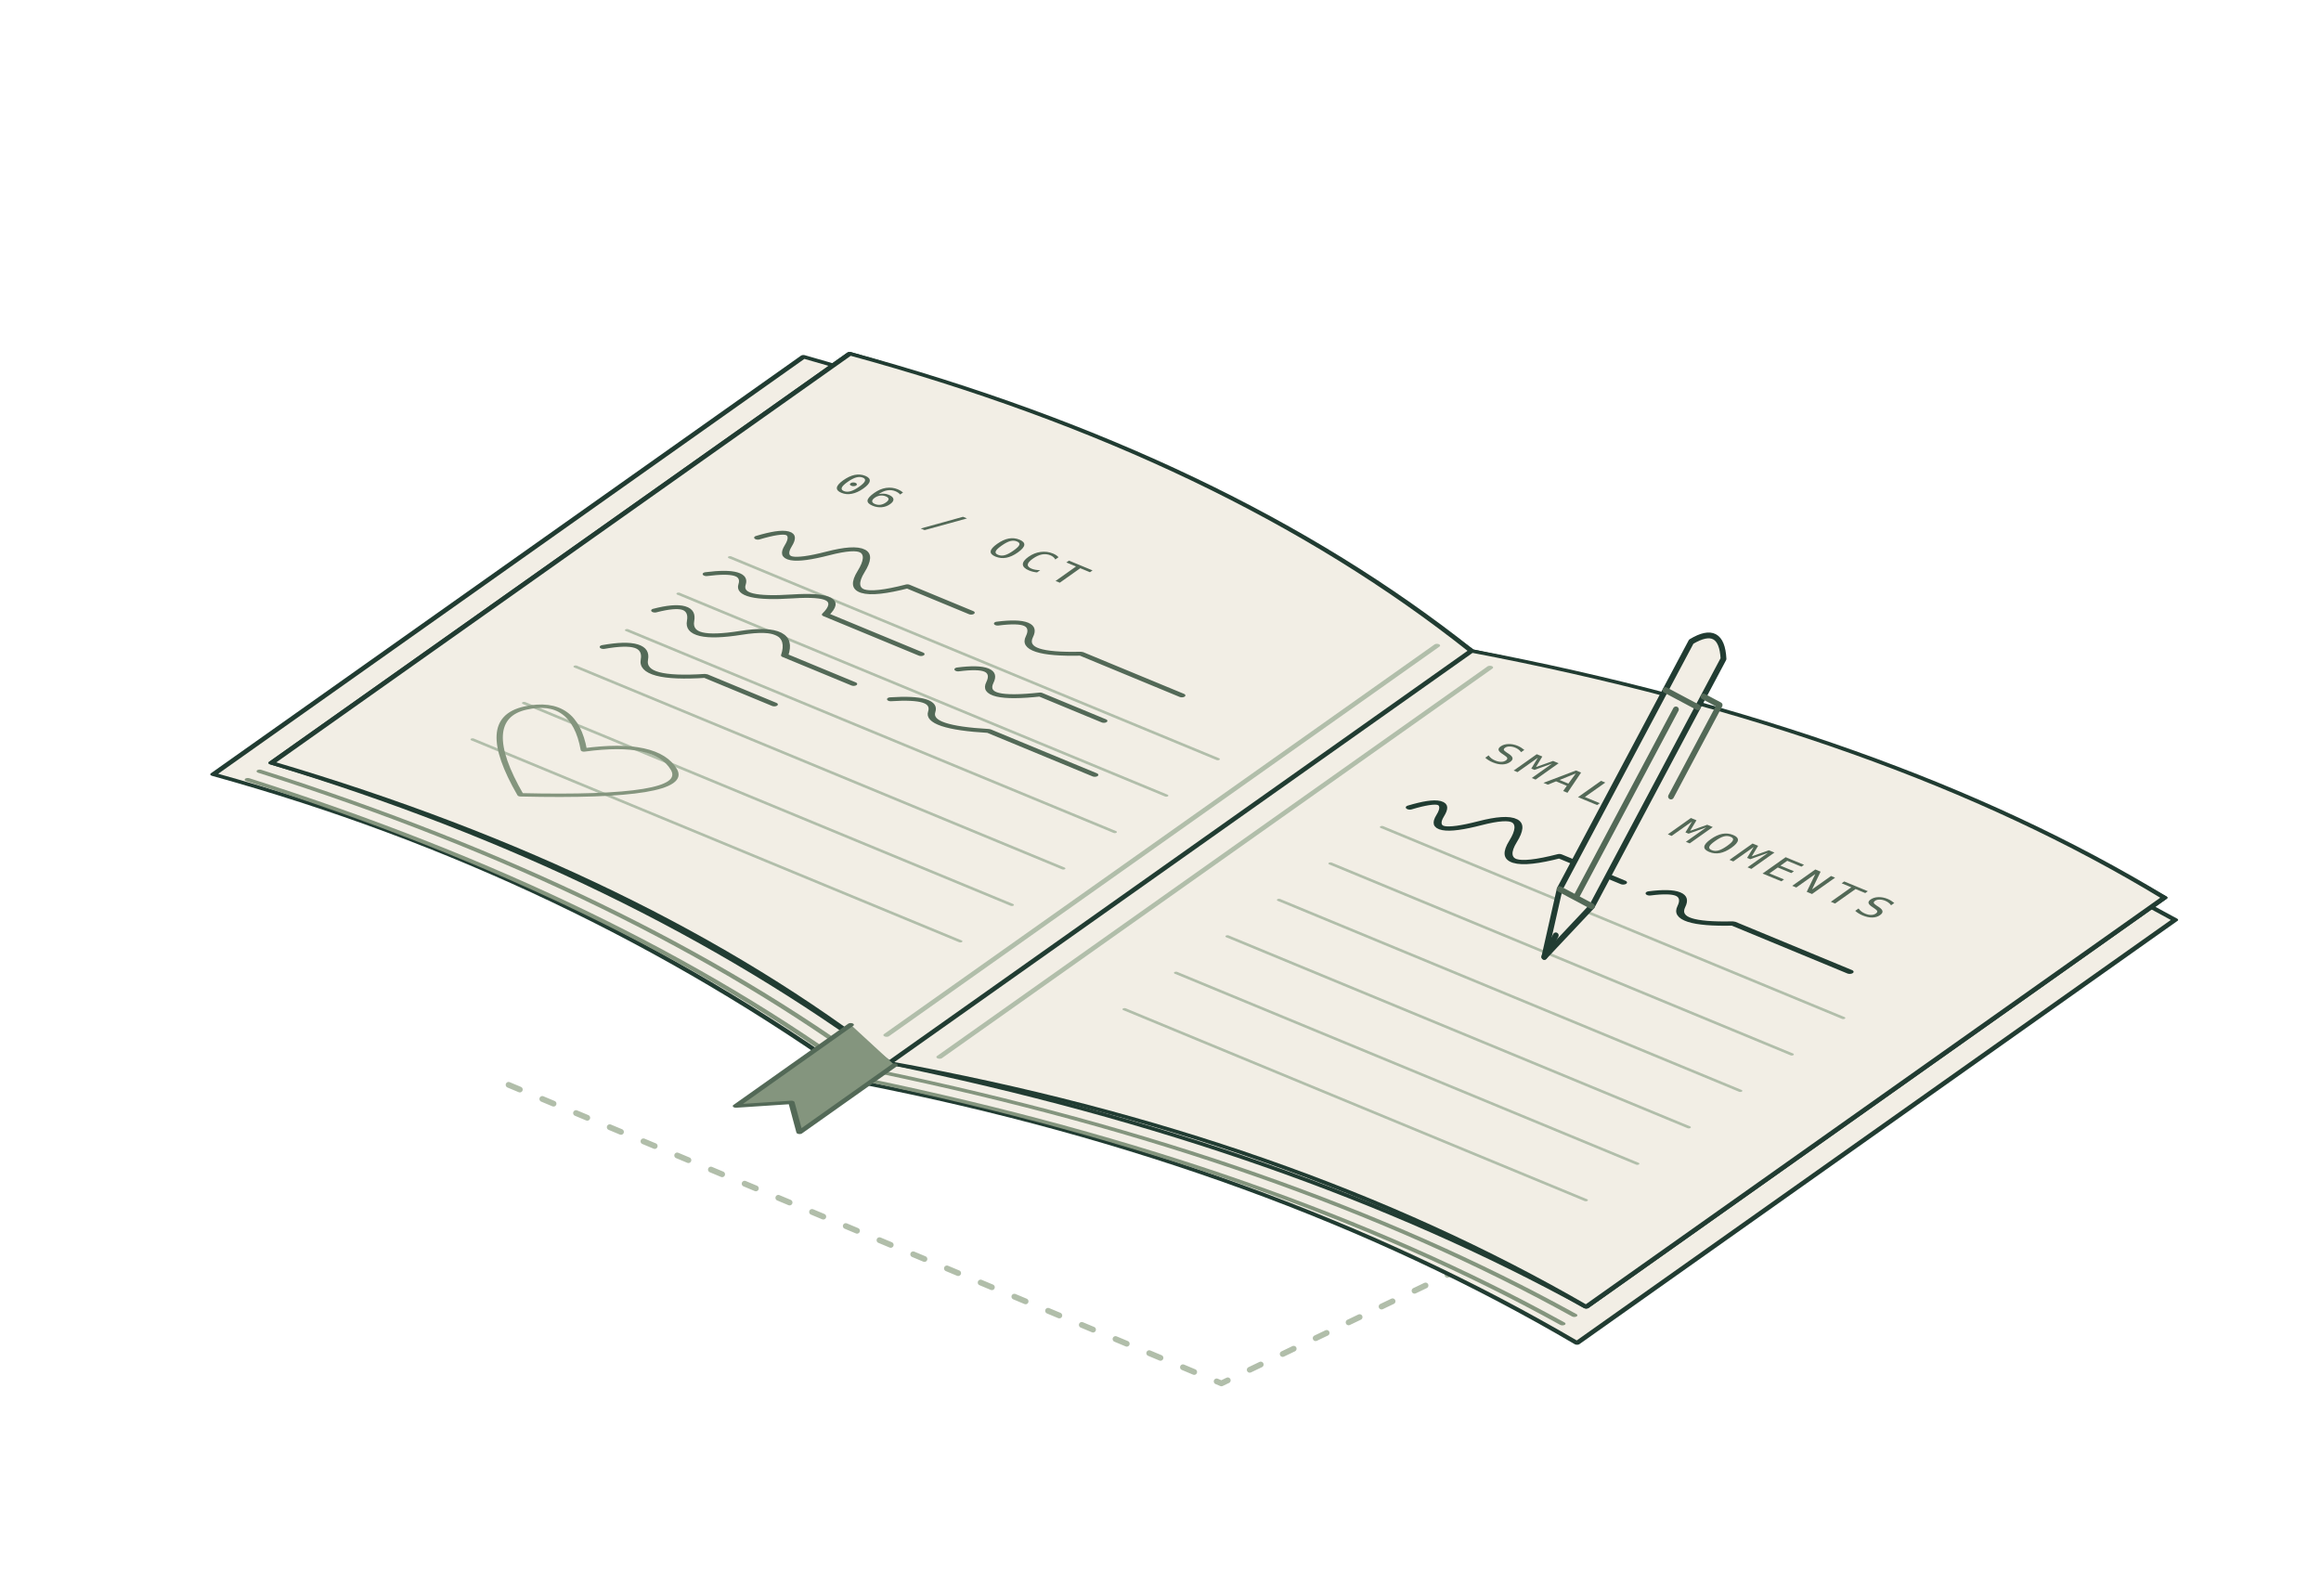
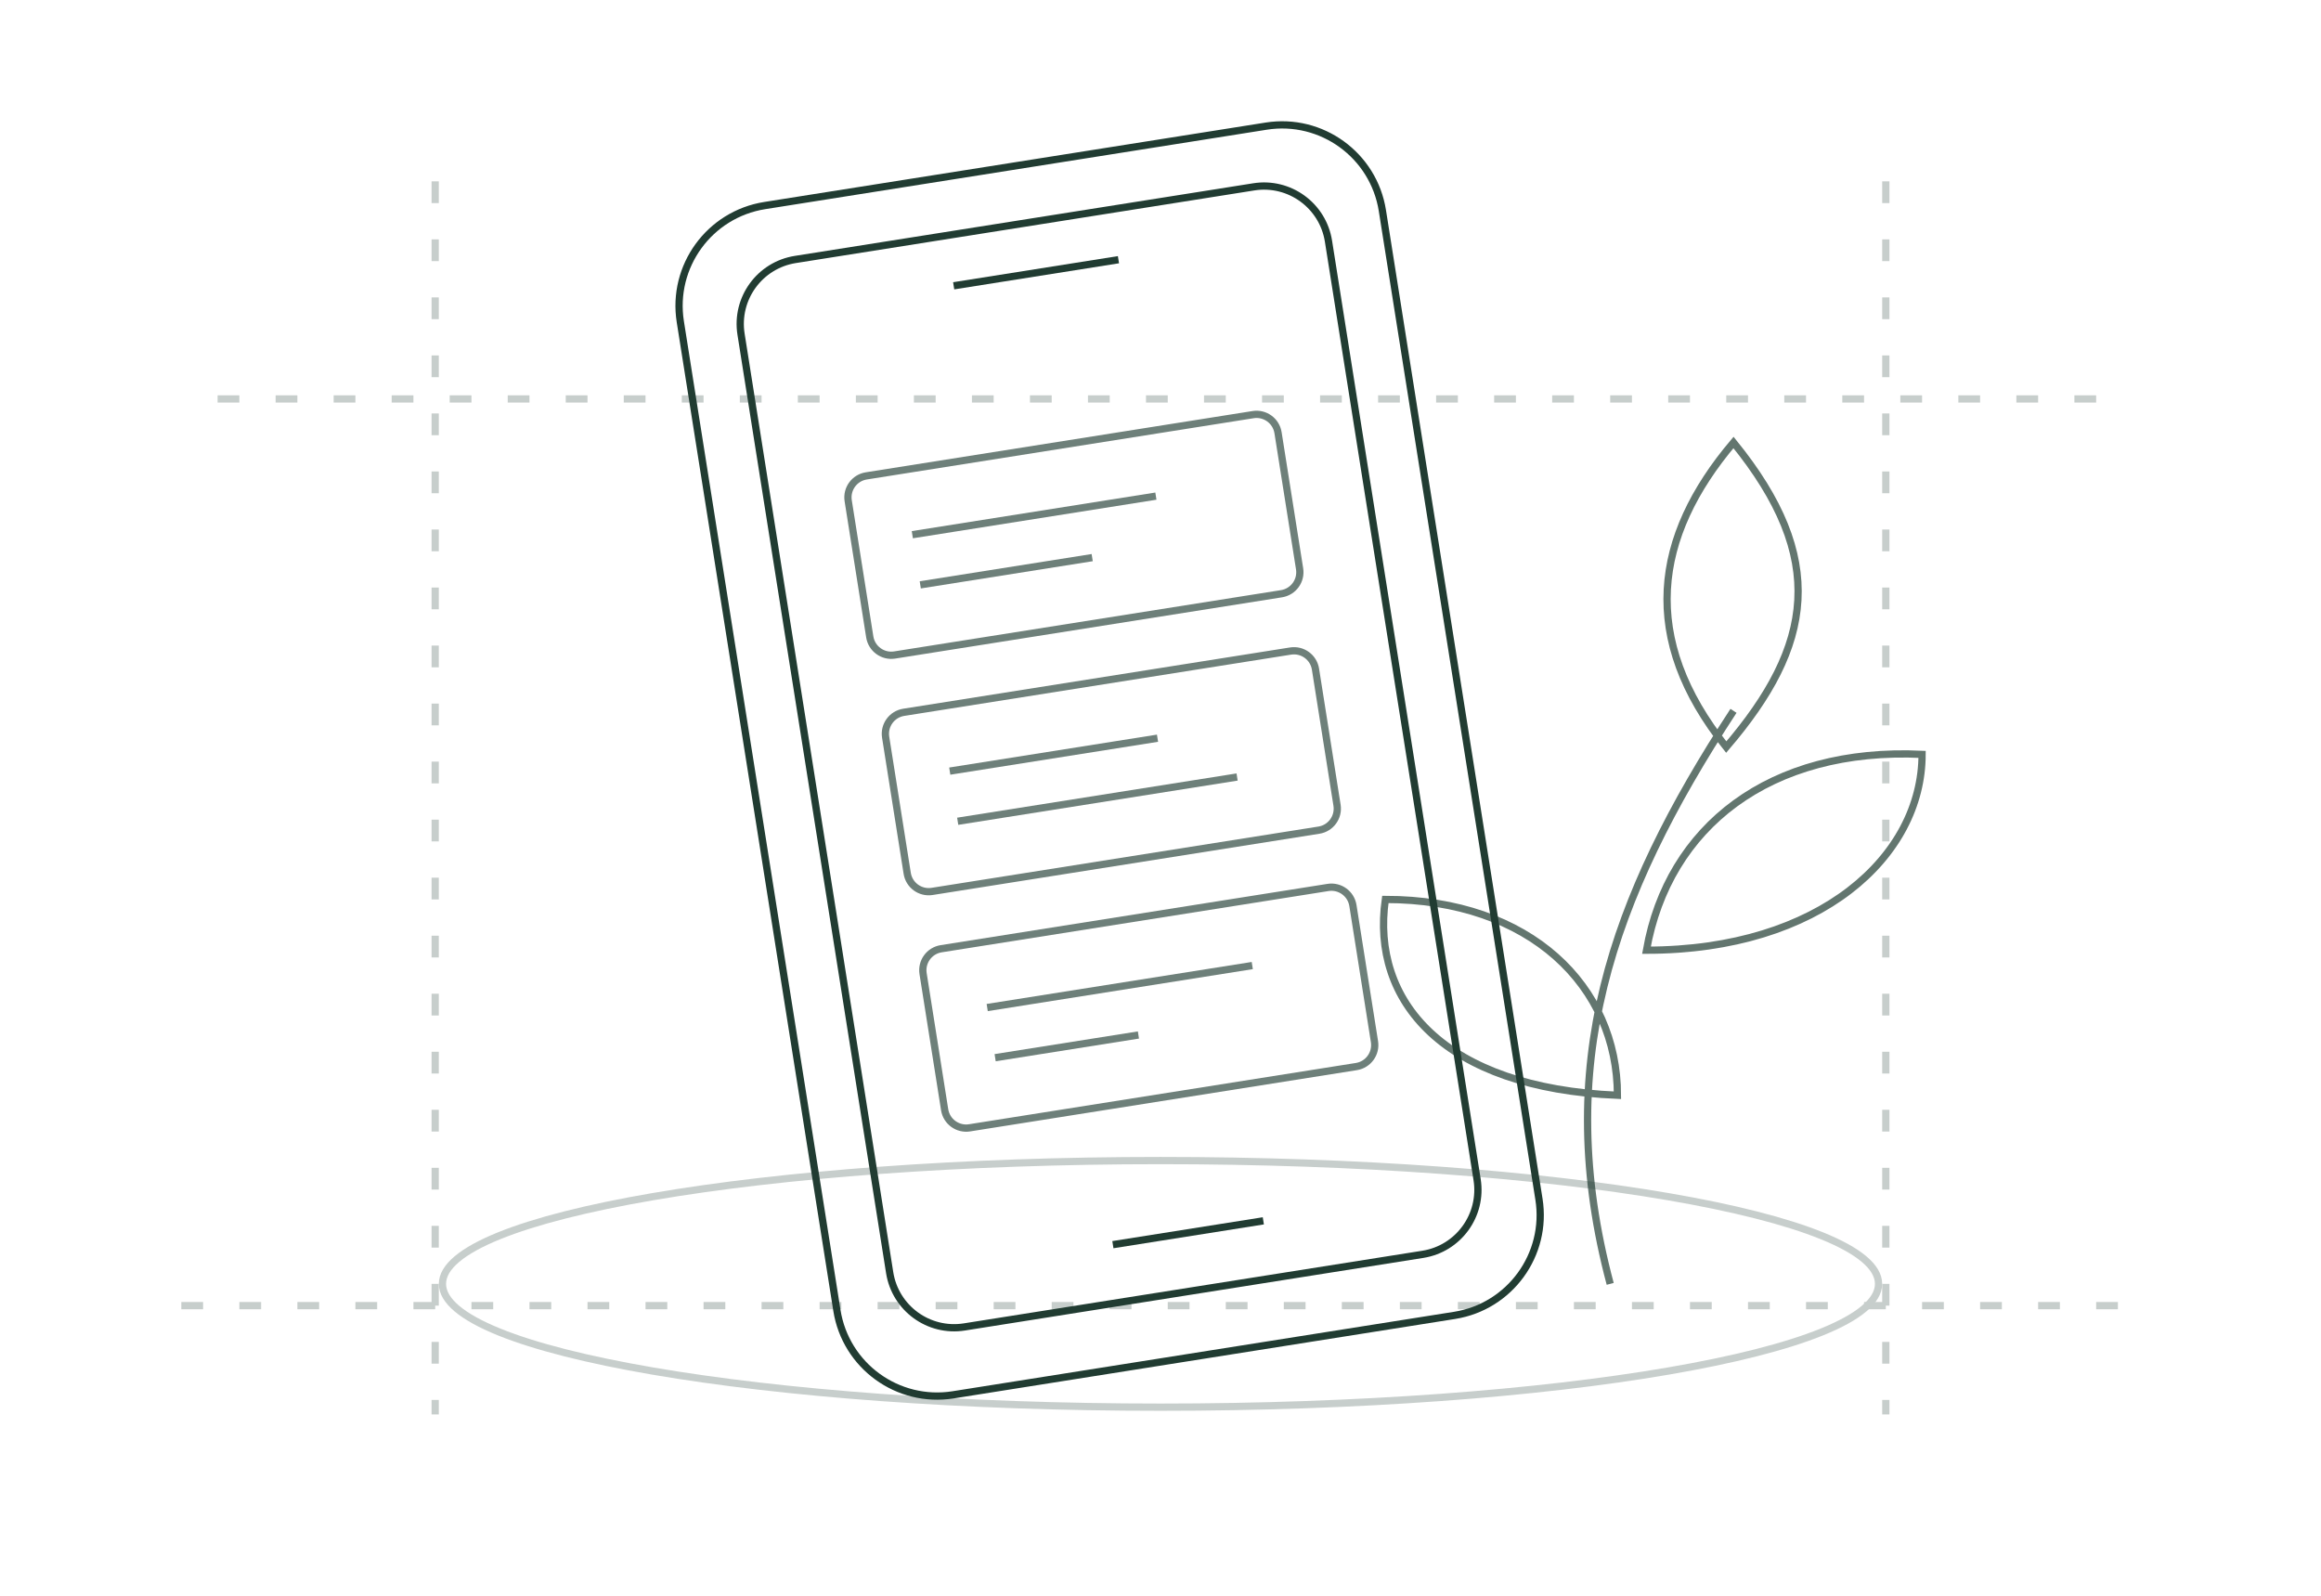
- <svg xmlns="http://www.w3.org/2000/svg" viewBox="0 0 320 220" fill="none" stroke="#213c32" stroke-width=".95" stroke-linecap="round" stroke-linejoin="round">
-   <g transform="translate(34 16) scale(.84)">
-     <path d="M43 159 160 208 283 149" stroke="#b1beaa" stroke-dasharray="2 4" />
-     <g transform="matrix(.87 .36 -.65 .46 99 39)">
-       <path d="M-5 5Q57-6 124 13Q184-6 253 4V155Q186 143 124 163Q54 143-5 154Z" fill="#f2eee5" />
-       <path d="M0 0Q59-10 124 9Q188-10 248 0V146Q186 137 124 156Q61 137 0 146Z" fill="#f2eee5" />
-       <path d="M0 149Q64 141 124 159Q187 140 248 149M0 152Q64 144 124 162Q187 143 248 152" stroke="#84957e" />
-       <path d="M0 0Q62-12 124 9V156Q63 136 0 146ZM124 9Q187-12 248 0V146Q184 135 124 156Z" fill="#f2eee5" />
-       <path d="M119 11V150M129 11V150" stroke="#b1beaa" />
-       <g stroke="#b1beaa" stroke-width=".65">
-         <path d="M20 57H112 M143 57H230" />
-         <path d="M20 70H112 M143 70H230" />
-         <path d="M20 83H112 M143 83H230" />
-         <path d="M20 96H112 M143 96H230" />
-         <path d="M20 109H112 M143 109H230" />
-         <path d="M20 122H112 M143 122H230" />
-       </g>
-       <g fill="#536957" stroke="none" font-family="monospace" font-size="8" letter-spacing="1">
-         <text x="20" y="32">06 / OCT</text>
-         <text x="143" y="32">SMALL MOMENTS</text>
-       </g>
-       <g stroke="#536957" stroke-width="1.1">
-         <path d="M20 50q3-7 5-1t6-2 7 1 8-1h12m5 0q4-5 6 0t9-1h19M20 63q4-5 6-1t8-2 7 1h18m7 0q4-5 6 0t8-2h12M20 76q3-6 6-1t8-2 9 1h13m7 0q5-5 7-1t10-1h20M20 89q4-6 7-1t10-2h13" />
-       </g>
-       <path d="M35 114q-10-11-14-4t14 20q21-15 14-20t-14 4" stroke="#84957e" />
-       <path data-writing="" d="M143 50q3-7 5-1t6-2 7 1 8-1h12m5 0q4-5 6 0t9-1h22" stroke-width="1.2" />
-       <path d="M113 151v29l6-6 6 6v-24" fill="#84957e" stroke="#536957" />
-     </g>
-     <g data-pen="" transform="translate(213 138) rotate(28)">
-       <path d="M0 0-3-11V-57Q0-62 3-57V-11Z" fill="#f2eee5" />
-       <path d="M-3-11H3M-3-48H3M0-11V-46M3-50H6V-33" stroke="#536957" />
-       <path d="M0 0V-4" />
+ <svg xmlns="http://www.w3.org/2000/svg" viewBox="0 0 320 220" fill="none" stroke="#213c32" stroke-width="1">
+   <g opacity=".25">
+     <path d="M25 180h270M60 25v170M260 25v170M30 55h260" stroke-dasharray="3 5" />
+     <ellipse cx="160" cy="177" rx="99" ry="17" />
+   </g>
+   <g transform="rotate(-9 152 105)">
+     <rect x="104" y="22" width="98" height="166" rx="14" />
+     <rect x="112" y="30" width="82" height="149" rx="9" />
+     <path d="M142 37h23M143 171h21" />
+     <g opacity=".65">
+       <rect x="123" y="61" width="60" height="25" rx="3" />
+       <path d="M131 70h34m-34 7h24" />
+       <rect x="123" y="94" width="60" height="25" rx="3" />
+       <path d="M131 103h29m-29 7h39" />
+       <rect x="123" y="127" width="60" height="25" rx="3" />
+       <path d="M131 136h37m-37 7h20" />
    </g>
  </g>
+   <g opacity=".7">
+     <path d="M222 177c-8-30 0-53 17-79m-16 53c-24-1-34-13-32-27 20 0 32 12 32 27Zm4-20c24 0 38-13 38-27-21-1-35 10-38 27Zm11-28c-12-15-10-29 1-42 13 16 11 28-1 42Z" />
+   </g>
</svg>
